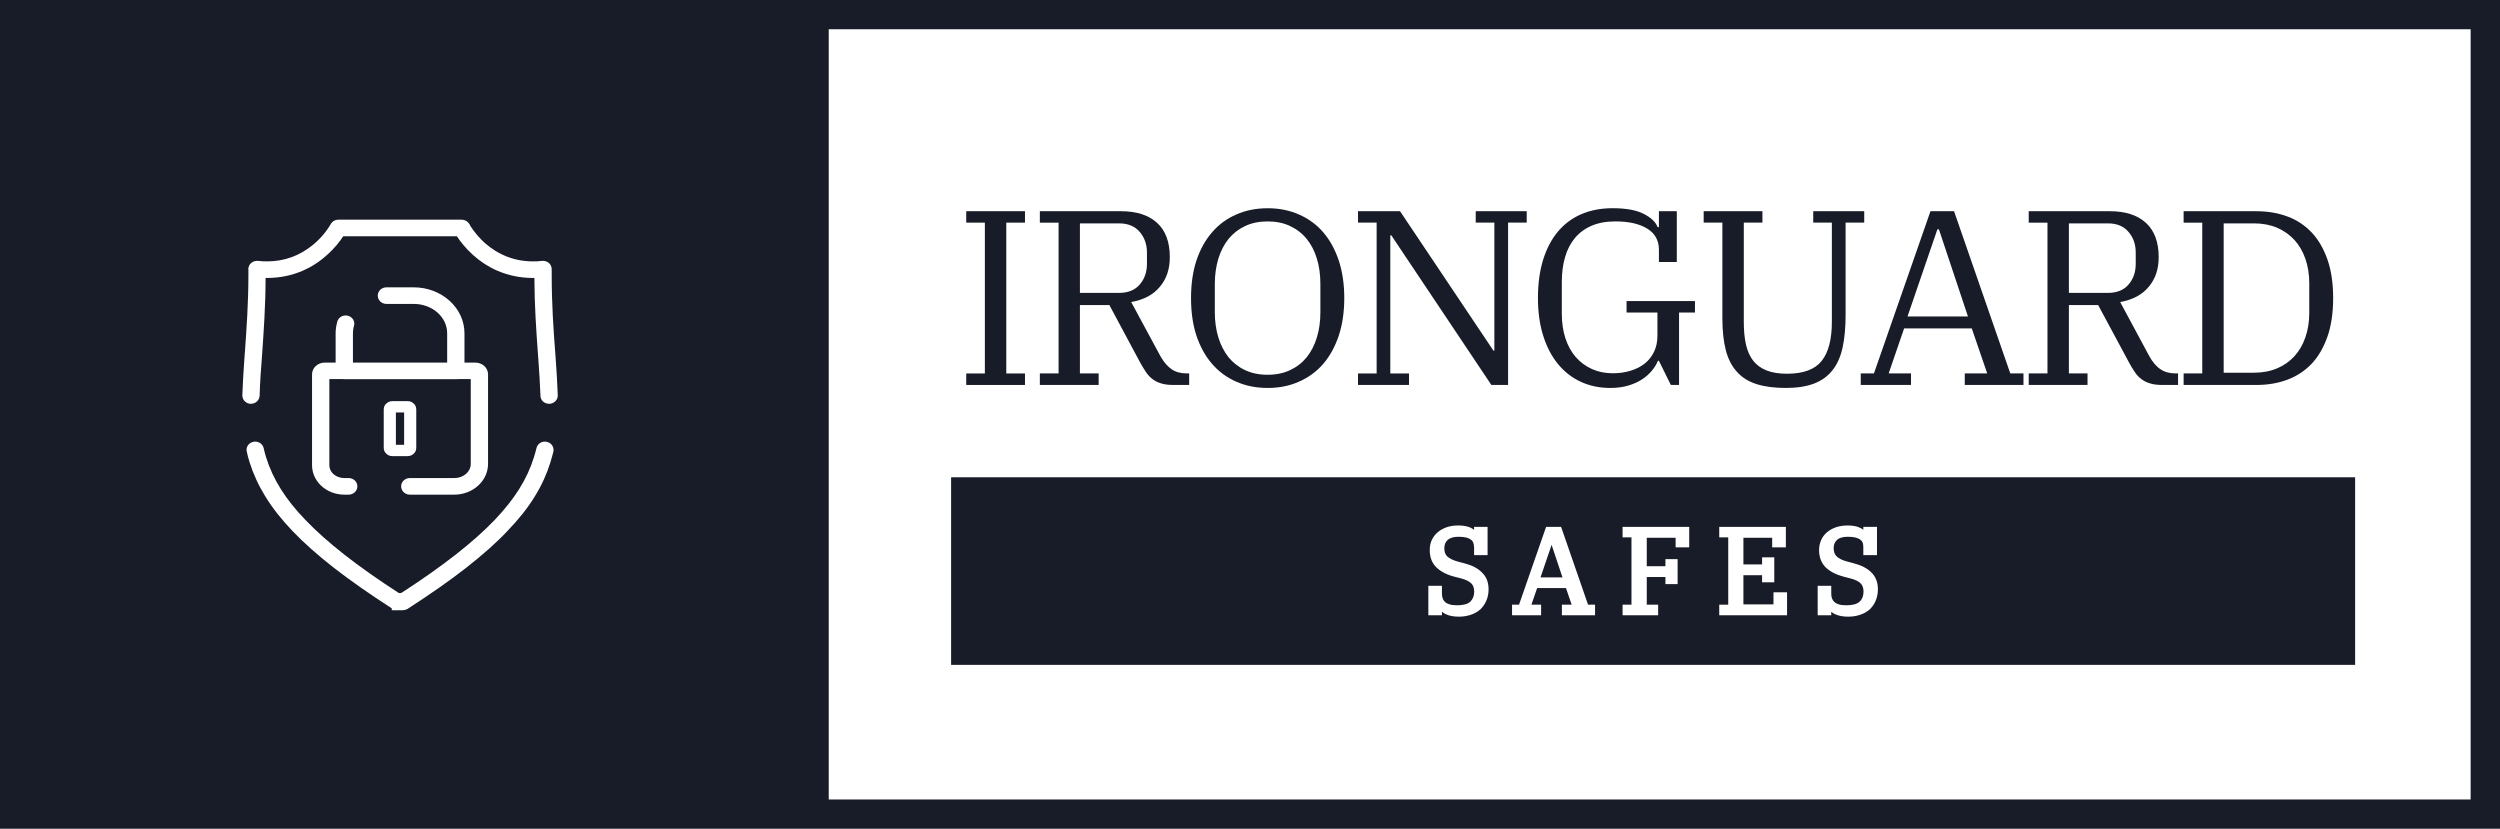
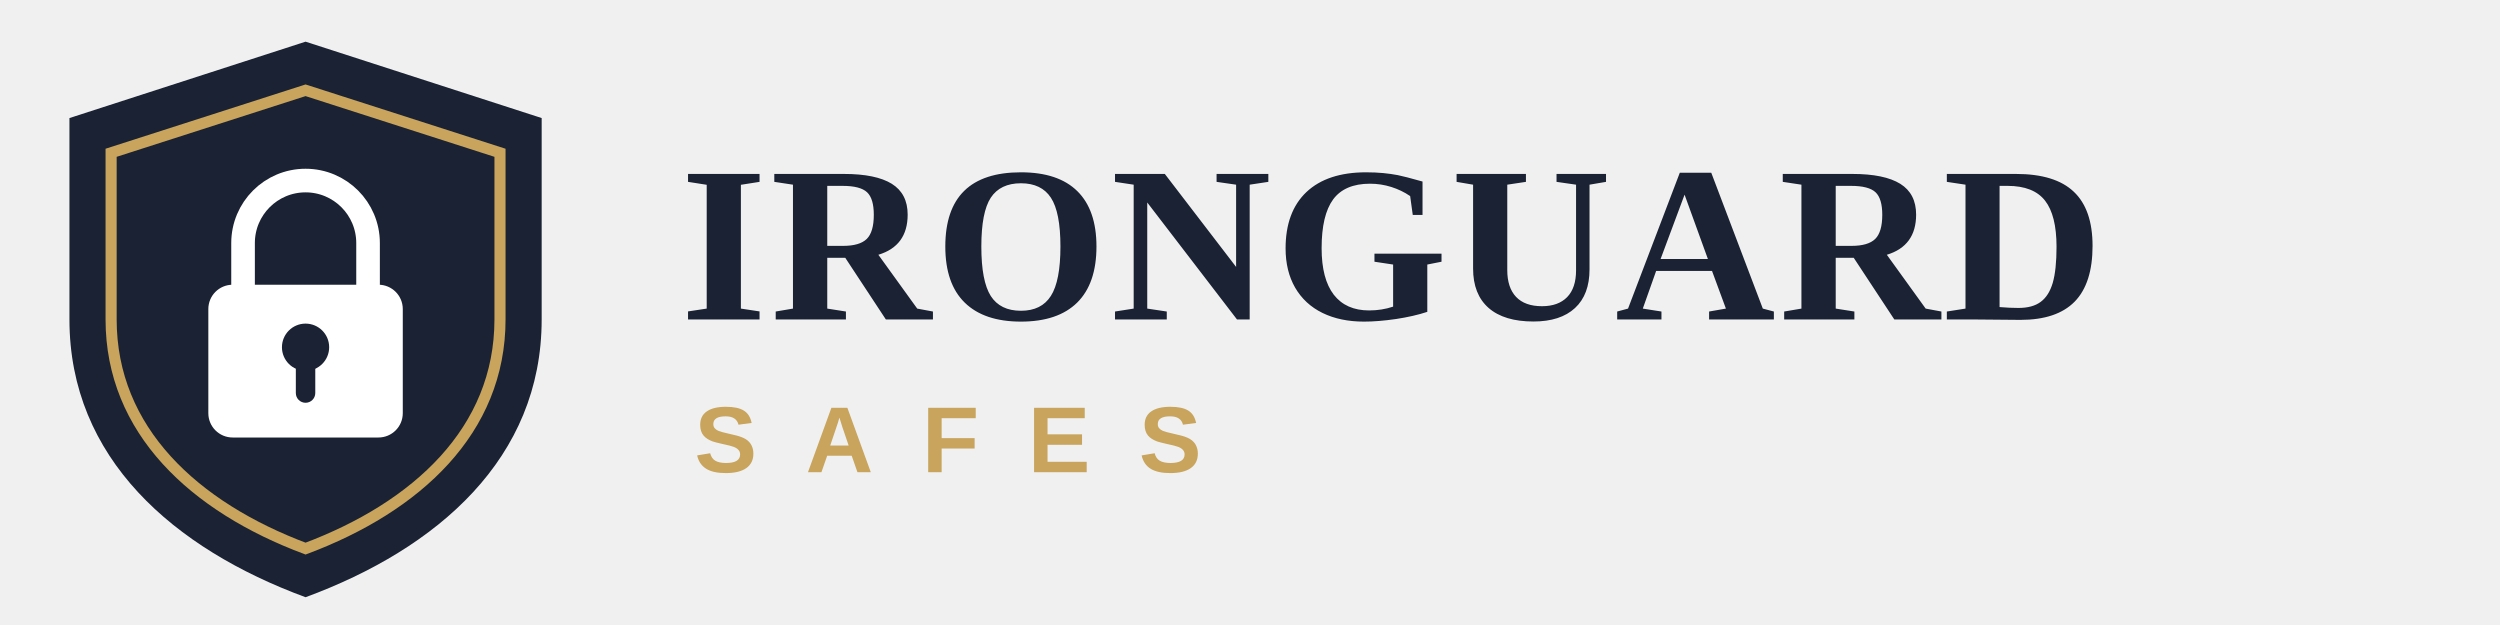
- <svg xmlns="http://www.w3.org/2000/svg" viewBox="0 0 720 238.684" role="img" aria-label="Ironguard Safes">
-   <path fill="#ffffff" d="M0 238.684 L720 238.684 L720 0.009 L0 0.009 Z" />
-   <path fill="#181c28" d="M0 238.675 L720 238.675 L720 0 L0 0 Z M0 0 M238.675 8.424 L711.546 8.424 L711.546 230.252 L238.675 230.252 Z" />
-   <path fill="#181c28" d="M678.278 191.479 L273.921 191.479 L273.921 137.457 L678.278 137.457 Z" />
-   <path fill="#ffffff" d="M428.709 169.689 C428.709 170.811 428.536 171.846 428.134 172.825 C427.788 173.745 427.242 174.579 426.465 175.385 C425.689 176.104 424.797 176.65 423.761 176.995 C422.668 177.398 421.46 177.6 420.166 177.6 C418.641 177.6 417.375 177.369 416.311 176.852 C415.908 176.65 415.563 176.449 415.276 176.19 L415.276 177.197 L411.363 177.197 L411.363 168.711 L415.276 168.711 L415.276 171.012 C415.276 171.501 415.362 171.961 415.506 172.364 C415.621 172.738 415.851 173.055 416.167 173.371 C416.484 173.659 416.915 173.889 417.49 174.061 C418.008 174.234 418.727 174.32 419.648 174.32 C421.46 174.32 422.726 173.975 423.474 173.256 C424.193 172.537 424.567 171.587 424.567 170.379 C424.567 169.373 424.308 168.596 423.733 168.021 C423.157 167.445 422.179 166.956 420.913 166.611 L419.015 166.122 C416.8 165.576 415.045 164.684 413.751 163.476 C412.428 162.239 411.766 160.513 411.766 158.413 C411.766 157.291 411.967 156.342 412.37 155.479 C412.802 154.587 413.377 153.868 414.125 153.235 C414.844 152.631 415.736 152.142 416.771 151.797 C417.749 151.48 418.842 151.337 420.051 151.337 C421.489 151.337 422.64 151.567 423.589 151.998 C423.934 152.171 424.25 152.372 424.538 152.602 L424.538 151.739 L428.421 151.739 L428.421 159.88 L424.538 159.88 L424.538 157.579 C424.538 157.176 424.452 156.745 424.279 156.227 C424.193 155.968 423.991 155.709 423.675 155.45 C423.33 155.191 422.87 154.961 422.323 154.817 C421.719 154.673 420.971 154.587 420.051 154.587 C418.67 154.587 417.606 154.903 416.944 155.479 C416.282 156.112 415.966 156.86 415.966 157.866 C415.966 158.931 416.225 159.679 416.8 160.254 C417.462 160.858 418.526 161.376 419.907 161.75 L421.661 162.21 C423.905 162.785 425.602 163.648 426.782 164.856 C428.076 166.065 428.709 167.704 428.709 169.689" />
-   <path fill="#ffffff" d="M443.668 166.294 L446.861 156.916 L449.996 166.294 Z M457.36 174.147 L449.766 152.228 L449.594 151.739 L445.279 151.739 L445.106 152.228 L437.483 174.147 L435.47 174.147 L435.47 177.196 L443.841 177.196 L443.841 174.147 L441.05 174.147 L442.69 169.372 L451.003 169.372 L452.643 174.147 L449.824 174.147 L449.824 177.196 L459.374 177.196 L459.374 174.147 Z" />
-   <path fill="#ffffff" d="M468.023 151.739 L467.304 151.739 L467.304 152.458 L467.304 154.04 L467.304 154.759 L468.023 154.759 L469.864 154.759 L469.864 174.147 L468.023 174.147 L467.304 174.147 L467.304 174.866 L467.304 176.477 L467.304 177.196 L468.023 177.196 L476.825 177.196 L477.544 177.196 L477.544 176.477 L477.544 174.866 L477.544 174.147 L476.825 174.147 L474.265 174.147 L474.265 166.179 L479.644 166.179 L479.644 167.502 L479.644 168.222 L480.363 168.222 L482.434 168.222 L483.153 168.222 L483.153 167.502 L483.153 161.749 L483.153 161.03 L482.434 161.03 L480.363 161.03 L479.644 161.03 L479.644 161.749 L479.644 163.073 L474.265 163.073 L474.265 154.874 L482.578 154.874 L482.578 156.917 L482.578 157.636 L483.297 157.636 L485.771 157.636 L486.49 157.636 L486.49 156.917 L486.49 152.458 L486.49 151.739 L485.771 151.739 Z" />
-   <path fill="#ffffff" d="M511.481 170.581 L510.762 170.581 L510.762 171.299 L510.762 174.061 L502.103 174.061 L502.103 165.661 L507.483 165.661 L507.483 166.984 L507.483 167.704 L508.202 167.704 L510.272 167.704 L510.992 167.704 L510.992 166.984 L510.992 161.231 L510.992 160.512 L510.272 160.512 L508.202 160.512 L507.483 160.512 L507.483 161.231 L507.483 162.555 L502.103 162.555 L502.103 154.875 L510.387 154.875 L510.387 156.916 L510.387 157.637 L511.106 157.637 L513.61 157.637 L514.328 157.637 L514.328 156.916 L514.328 152.459 L514.328 151.739 L513.61 151.739 L495.861 151.739 L495.142 151.739 L495.142 152.459 L495.142 154.041 L495.142 154.76 L495.861 154.76 L497.731 154.76 L497.731 174.148 L495.861 174.148 L495.142 174.148 L495.142 174.867 L495.142 176.477 L495.142 177.197 L495.861 177.197 L513.955 177.197 L514.673 177.197 L514.673 176.477 L514.673 171.299 L514.673 170.581 L513.955 170.581 Z" />
-   <path fill="#ffffff" d="M538.95 164.859 C537.757 163.667 536.07 162.796 533.797 162.204 L532.075 161.745 C530.667 161.387 529.623 160.885 528.964 160.253 C528.381 159.669 528.092 158.885 528.092 157.866 C528.092 156.864 528.403 156.108 529.071 155.488 C529.716 154.89 530.762 154.587 532.177 154.587 C533.093 154.587 533.833 154.664 534.44 154.823 C534.991 154.966 535.458 155.18 535.789 155.44 C536.123 155.686 536.328 155.947 536.451 156.278 C536.576 156.63 536.636 157.048 536.636 157.579 L536.636 159.161 L536.636 159.88 L537.355 159.88 L539.858 159.88 L540.577 159.88 L540.577 159.161 L540.577 152.458 L540.577 151.739 L539.858 151.739 L537.355 151.739 L536.636 151.739 L536.636 152.458 L536.636 152.578 C536.361 152.365 536.054 152.177 535.711 152.012 C534.783 151.564 533.594 151.337 532.177 151.337 C530.978 151.337 529.87 151.493 528.885 151.801 C527.851 152.156 526.972 152.634 526.254 153.227 C525.494 153.855 524.923 154.595 524.506 155.492 C524.097 156.412 523.893 157.391 523.893 158.413 C523.893 160.495 524.556 162.197 525.865 163.473 C527.158 164.672 528.927 165.561 531.135 166.128 L533.033 166.617 C534.325 166.953 535.289 167.432 535.897 168.04 C536.422 168.588 536.693 169.379 536.693 170.379 C536.693 171.603 536.325 172.568 535.598 173.248 C534.86 173.962 533.576 174.32 531.774 174.32 C530.863 174.32 530.171 174.239 529.596 174.064 C529.049 173.897 528.623 173.668 528.294 173.362 C527.975 173.066 527.755 172.736 527.62 172.355 C527.477 171.951 527.402 171.487 527.402 171.012 L527.402 169.43 L527.402 168.711 L526.683 168.711 L524.209 168.711 L523.49 168.711 L523.49 169.43 L523.49 176.478 L523.49 177.197 L524.209 177.197 L526.683 177.197 L527.402 177.197 L527.402 176.478 L527.402 176.194 C527.703 176.44 528.044 176.662 528.424 176.858 C529.496 177.361 530.753 177.599 532.292 177.599 C533.578 177.599 534.748 177.407 535.868 177.012 C536.954 176.629 537.873 176.082 538.6 175.386 C539.348 174.639 539.89 173.805 540.269 172.825 C540.65 171.84 540.836 170.815 540.836 169.689 C540.836 167.703 540.201 166.078 538.95 164.859" />
-   <path fill="#181c28" d="M278.274 110.868 L278.274 107.558 L283.64 107.558 L283.64 64.118 L278.274 64.118 L278.274 60.827 L295.196 60.827 L295.196 64.118 L289.81 64.118 L289.81 107.558 L295.196 107.558 L295.196 110.868 Z" />
-   <path fill="#181c28" d="M311.014 84.352 L311.014 64.331 L322.285 64.331 C324.865 64.331 326.852 65.162 328.247 66.793 C329.611 68.395 330.323 70.382 330.323 72.725 L330.323 76.017 C330.323 78.362 329.611 80.349 328.247 81.95 C326.852 83.552 324.865 84.352 322.285 84.352 Z M341.86 107.546 C340.081 107.546 338.598 107.16 337.411 106.331 C336.225 105.529 335.157 104.254 334.179 102.534 L325.785 86.992 C329.433 86.339 332.191 84.856 334.06 82.572 C335.958 80.319 336.907 77.471 336.907 74.09 C336.907 69.701 335.691 66.379 333.2 64.153 C330.768 61.929 327.297 60.831 322.848 60.831 L299.476 60.831 L299.476 64.124 L304.874 64.124 L304.874 107.546 L299.476 107.546 L299.476 110.868 L316.412 110.868 L316.412 107.546 L311.014 107.546 L311.014 87.852 L319.497 87.852 L328.365 104.403 C328.958 105.47 329.522 106.389 330.056 107.19 C330.619 108.022 331.242 108.673 331.954 109.207 C332.666 109.742 333.496 110.156 334.416 110.423 C335.365 110.72 336.522 110.868 337.916 110.868 L342.483 110.868 L342.483 107.546 Z" />
-   <path fill="#181c28" d="M380.27 89.928 C380.27 92.568 379.944 94.97 379.262 97.165 C378.609 99.36 377.63 101.258 376.325 102.89 C375.05 104.462 373.448 105.707 371.55 106.597 C369.681 107.487 367.516 107.932 365.084 107.932 C362.622 107.932 360.487 107.487 358.588 106.597 C356.69 105.707 355.118 104.462 353.813 102.89 C352.538 101.258 351.559 99.36 350.877 97.165 C350.224 94.97 349.868 92.568 349.868 89.928 L349.868 81.771 C349.868 79.132 350.224 76.7 350.877 74.505 C351.559 72.31 352.538 70.412 353.813 68.81 C355.118 67.238 356.69 65.992 358.588 65.102 C360.487 64.213 362.622 63.768 365.084 63.768 C367.516 63.768 369.681 64.213 371.55 65.102 C373.448 65.992 375.05 67.238 376.325 68.81 C377.63 70.412 378.609 72.31 379.262 74.505 C379.944 76.7 380.27 79.132 380.27 81.771 Z M385.579 75.069 C384.511 71.865 383.028 69.166 381.101 66.912 C379.173 64.658 376.829 62.968 374.101 61.781 C371.402 60.565 368.376 59.971 365.084 59.971 C361.792 59.971 358.766 60.565 356.038 61.781 C353.309 62.968 350.995 64.658 349.067 66.912 C347.11 69.166 345.627 71.865 344.559 75.069 C343.521 78.242 343.017 81.831 343.017 85.835 C343.017 89.869 343.521 93.458 344.559 96.631 C345.627 99.805 347.11 102.534 349.067 104.788 C350.995 107.012 353.309 108.733 356.038 109.919 C358.766 111.135 361.792 111.728 365.084 111.728 C368.376 111.728 371.402 111.135 374.101 109.919 C376.829 108.733 379.173 107.012 381.101 104.788 C383.028 102.534 384.511 99.805 385.579 96.631 C386.617 93.458 387.151 89.869 387.151 85.835 C387.151 81.831 386.617 78.242 385.579 75.069" />
-   <path fill="#181c28" d="M391.105 110.868 L391.105 107.558 L396.471 107.558 L396.471 64.118 L391.105 64.118 L391.105 60.827 L403.209 60.827 L430.099 100.977 L430.374 100.977 L430.374 64.118 L425.007 64.118 L425.007 60.827 L439.696 60.827 L439.696 64.118 L434.33 64.118 L434.33 110.868 L429.512 110.868 L400.702 67.78 L400.408 67.78 L400.408 107.558 L405.794 107.558 L405.794 110.868 Z" />
-   <path fill="#181c28" d="M463.786 111.729 L463.786 111.729 C460.626 111.729 457.767 111.128 455.209 109.927 C452.662 108.739 450.481 107.029 448.666 104.796 C446.851 102.576 445.442 99.867 444.436 96.668 C443.43 93.469 442.928 89.859 442.928 85.837 C442.928 81.685 443.43 77.996 444.436 74.771 C445.442 71.546 446.871 68.837 448.726 66.643 C450.592 64.437 452.851 62.772 455.501 61.649 C458.152 60.526 461.13 59.965 464.433 59.965 C468.298 59.965 471.281 60.507 473.383 61.59 C475.486 62.661 476.823 63.934 477.399 65.41 L477.77 65.41 L477.77 60.827 L482.921 60.827 L482.921 75.457 L477.77 75.457 L477.77 71.932 C477.77 69.255 476.647 67.225 474.401 65.84 C472.155 64.456 469.094 63.764 465.216 63.764 C462.591 63.764 460.313 64.182 458.38 65.018 C456.435 65.854 454.829 67.035 453.562 68.563 C452.296 70.091 451.356 71.918 450.743 74.047 C450.115 76.175 449.803 78.558 449.803 81.195 L449.803 90.361 C449.803 92.947 450.149 95.303 450.84 97.432 C451.532 99.547 452.524 101.349 453.817 102.837 C455.111 104.313 456.663 105.462 458.478 106.284 C460.293 107.094 462.298 107.499 464.491 107.499 C466.32 107.499 468.017 107.257 469.584 106.774 C471.163 106.304 472.529 105.612 473.678 104.698 C474.827 103.784 475.721 102.661 476.361 101.329 C477.013 99.984 477.339 98.431 477.339 96.668 L477.339 90.009 L468.447 90.009 L468.447 86.699 L488.15 86.699 L488.15 90.009 L483.567 90.009 L483.567 110.867 L481.197 110.867 L477.77 103.914 L477.476 103.914 C477.099 104.868 476.524 105.808 475.753 106.735 C474.995 107.675 474.055 108.51 472.933 109.242 C471.81 109.986 470.478 110.587 468.938 111.044 C467.409 111.5 465.692 111.729 463.786 111.729" />
-   <path fill="#181c28" d="M514.317 111.729 L514.317 111.729 C511.066 111.729 508.285 111.37 505.974 110.652 C503.649 109.934 501.75 108.759 500.274 107.126 C498.786 105.507 497.709 103.431 497.043 100.898 C496.377 98.365 496.044 95.258 496.044 91.576 L496.044 64.117 L490.658 64.117 L490.658 60.827 L507.58 60.827 L507.58 64.117 L502.213 64.117 L502.213 92.731 C502.213 95.264 502.429 97.458 502.86 99.312 C503.29 101.179 503.995 102.726 504.975 103.954 C505.954 105.168 507.227 106.082 508.794 106.696 C510.374 107.322 512.332 107.636 514.67 107.636 C519.357 107.636 522.68 106.408 524.638 103.954 C526.597 101.486 527.576 97.745 527.576 92.731 L527.576 64.117 L522.21 64.117 L522.21 60.827 L536.899 60.827 L536.899 64.117 L531.533 64.117 L531.533 90.655 C531.533 94.285 531.245 97.425 530.671 100.076 C530.096 102.726 529.124 104.913 527.753 106.637 C526.395 108.36 524.619 109.64 522.425 110.476 C520.219 111.311 517.516 111.729 514.317 111.729" />
-   <path fill="#181c28" d="M549.362 91.145 L557.964 66.052 L558.409 66.052 L566.772 91.145 Z M578.963 107.547 L562.768 60.832 L555.976 60.832 L539.693 107.547 L535.896 107.547 L535.896 110.869 L550.371 110.869 L550.371 107.547 L543.934 107.547 L548.383 94.586 L567.87 94.586 L572.319 107.547 L565.853 107.547 L565.853 110.869 L582.76 110.869 L582.76 107.547 Z" />
-   <path fill="#181c28" d="M595.84 84.352 L595.84 64.331 L607.081 64.331 C609.662 64.331 611.649 65.162 613.013 66.793 C614.407 68.395 615.089 70.382 615.089 72.725 L615.089 76.017 C615.089 78.362 614.407 80.349 613.013 81.95 C611.649 83.552 609.662 84.352 607.081 84.352 Z M626.627 107.546 C624.877 107.546 623.394 107.16 622.208 106.331 C620.992 105.529 619.924 104.254 618.975 102.534 L610.611 86.992 C614.229 86.339 616.988 84.856 618.856 82.572 C620.755 80.319 621.704 77.471 621.704 74.09 C621.704 69.701 620.458 66.379 617.996 64.153 C615.534 61.929 612.094 60.831 607.645 60.831 L584.273 60.831 L584.273 64.124 L589.671 64.124 L589.671 107.546 L584.273 107.546 L584.273 110.868 L601.208 110.868 L601.208 107.546 L595.84 107.546 L595.84 87.852 L604.264 87.852 L613.162 104.403 C613.725 105.47 614.289 106.389 614.852 107.19 C615.386 108.022 616.039 108.673 616.75 109.207 C617.462 109.742 618.293 110.156 619.242 110.423 C620.161 110.72 621.318 110.868 622.712 110.868 L627.28 110.868 L627.28 107.546 Z" />
-   <path fill="#181c28" d="M665.067 90.136 C665.067 92.746 664.681 95.089 663.94 97.165 C663.228 99.271 662.16 101.081 660.796 102.593 C659.432 104.076 657.771 105.263 655.783 106.093 C653.796 106.924 651.601 107.339 649.169 107.339 L640.419 107.339 L640.419 64.332 L649.169 64.332 C651.601 64.332 653.796 64.747 655.783 65.577 C657.771 66.438 659.432 67.624 660.796 69.107 C662.16 70.62 663.228 72.429 663.94 74.505 C664.681 76.611 665.067 78.954 665.067 81.535 Z M670.346 74.861 C669.249 71.717 667.766 69.107 665.838 67.031 C663.881 64.955 661.567 63.383 658.838 62.374 C656.11 61.336 653.084 60.832 649.822 60.832 L628.882 60.832 L628.882 64.124 L634.25 64.124 L634.25 107.546 L628.882 107.546 L628.882 110.868 L649.822 110.868 C653.084 110.868 656.11 110.364 658.838 109.326 C661.567 108.288 663.881 106.746 665.838 104.67 C667.766 102.593 669.249 99.983 670.346 96.839 C671.414 93.725 671.948 90.047 671.948 85.835 C671.948 81.624 671.414 77.975 670.346 74.861" />
-   <path fill="#ffffff" d="M157.525 127.271 C157.228 127.182 157.021 127.182 156.932 127.182 C155.745 127.182 154.737 127.983 154.5 129.08 C154.292 129.94 154.055 130.83 153.758 131.72 C151.801 138.008 148.212 143.732 142.458 149.753 C136.288 156.19 127.509 163.041 115.615 170.753 L115.497 170.753 L115.259 170.812 L115.2 170.812 C115.052 170.783 114.933 170.783 114.874 170.783 L114.844 170.783 C102.921 163.071 94.141 156.19 87.972 149.753 C82.188 143.762 78.599 138.008 76.642 131.72 C76.375 130.86 76.138 129.97 75.93 129.051 C75.693 127.983 74.684 127.182 73.498 127.182 C73.379 127.182 73.142 127.182 72.875 127.271 C71.777 127.538 71.006 128.457 71.006 129.555 C71.006 129.644 71.006 129.881 71.095 130.148 C71.273 131.038 71.511 131.957 71.866 133.084 C72.964 136.555 74.447 139.788 76.404 142.961 C78.481 146.342 81.061 149.605 84.294 152.986 C87.527 156.368 91.442 159.838 96.218 163.575 C101.052 167.312 106.48 171.109 112.827 175.202 L112.827 175.736 L114.31 175.765 C114.458 175.765 114.577 175.765 114.696 175.736 L115.052 175.765 L115.615 175.765 L115.704 175.736 L116.09 175.736 C116.535 175.706 116.92 175.587 117.246 175.439 L117.336 175.38 L117.395 175.35 C124.217 170.931 129.556 167.194 134.182 163.575 C139.076 159.749 142.991 156.279 146.106 152.957 C149.368 149.575 151.979 146.313 154.025 142.961 C156.042 139.699 157.495 136.466 158.533 133.114 L158.593 132.877 C158.889 131.928 159.127 131.008 159.364 130.118 L159.394 129.94 L159.394 129.881 C159.423 129.792 159.423 129.673 159.423 129.555 C159.423 128.457 158.622 127.508 157.525 127.271" />
-   <path fill="#ffffff" d="M114.014 118.789 L116.387 118.789 L116.387 128.102 L114.014 128.102 Z M114.014 128.102 M119.056 130.742 C119.59 130.327 119.886 129.704 119.886 128.992 L119.886 117.899 C119.886 117.217 119.59 116.564 119.056 116.149 C118.7 115.793 118.077 115.526 117.395 115.526 L113.005 115.526 C112.323 115.526 111.7 115.793 111.255 116.238 C110.81 116.564 110.514 117.217 110.514 117.899 L110.514 128.992 C110.514 129.674 110.81 130.327 111.344 130.742 C111.7 131.098 112.323 131.365 113.005 131.365 L117.395 131.365 C118.018 131.365 118.641 131.127 119.056 130.742" />
-   <path fill="#ffffff" d="M101.942 93.874 C102.12 93.281 102.061 92.628 101.734 92.065 C101.408 91.501 100.845 91.086 100.192 90.938 C99.925 90.849 99.688 90.849 99.54 90.849 C98.442 90.849 97.493 91.531 97.167 92.539 C96.84 93.667 96.662 94.823 96.662 95.98 L96.662 104.433 L93.489 104.433 C91.502 104.433 89.87 105.946 89.87 107.814 L89.87 133.975 C89.87 138.661 94.023 142.457 99.154 142.457 L100.429 142.457 C101.794 142.457 102.921 141.39 102.921 140.055 C102.921 138.75 101.794 137.682 100.429 137.682 L99.154 137.682 C97.967 137.682 96.87 137.267 96.04 136.555 C95.268 135.843 94.853 134.953 94.853 133.975 L94.853 109.179 L98.768 109.179 L99.154 109.208 L131.899 109.208 L131.928 109.179 L135.576 109.179 L135.576 133.648 C135.576 134.686 135.102 135.665 134.271 136.436 C133.352 137.237 132.166 137.682 130.861 137.682 L118.018 137.682 C116.653 137.682 115.526 138.75 115.526 140.055 C115.526 141.39 116.653 142.457 118.018 142.457 L130.861 142.457 C136.17 142.457 140.53 138.513 140.559 133.648 L140.559 107.814 C140.559 105.946 138.928 104.433 136.911 104.433 L133.767 104.433 L133.767 95.98 C133.767 88.683 127.212 82.751 119.145 82.751 L111.285 82.751 C109.921 82.751 108.793 83.819 108.793 85.124 C108.793 86.459 109.921 87.527 111.285 87.527 L119.145 87.527 C121.725 87.527 124.187 88.417 126.026 90.048 C127.806 91.649 128.784 93.755 128.784 95.98 L128.784 104.433 L101.645 104.433 L101.645 95.98 C101.645 95.268 101.734 94.527 101.942 93.874" />
-   <path fill="#ffffff" d="M160.016 102.98 L159.927 101.794 C159.393 94.913 158.889 87.527 158.889 79.252 L158.889 77.502 C158.889 76.761 158.533 76.049 157.94 75.633 C157.495 75.307 156.961 75.129 156.398 75.129 L156.131 75.129 C155.36 75.248 154.529 75.278 153.491 75.278 C148.271 75.278 143.584 73.468 139.58 69.939 C138.364 68.812 137.237 67.566 136.199 66.142 C135.932 65.786 135.724 65.43 135.546 65.193 L135.428 65.015 C135.398 64.926 135.339 64.807 135.28 64.719 L135.25 64.6 L135.131 64.451 C134.657 63.71 133.856 63.265 132.966 63.265 L97.433 63.265 C96.573 63.265 95.802 63.68 95.357 64.363 L95.327 64.392 L95.149 64.719 C94.645 65.608 93.044 68.1 90.226 70.443 C86.37 73.646 81.891 75.278 76.938 75.278 C75.9 75.278 75.069 75.248 74.298 75.129 L74.031 75.129 C73.438 75.129 72.815 75.337 72.37 75.722 C71.896 76.078 71.51 76.79 71.51 77.502 C71.51 77.65 71.51 77.769 71.54 77.888 L71.54 79.193 C71.54 87.349 71.006 94.616 70.561 100.993 L70.502 101.734 L70.413 102.921 C70.146 106.747 69.908 110.365 69.79 113.836 C69.79 114.577 70.087 115.23 70.591 115.645 C70.947 116.031 71.599 116.297 72.252 116.297 C73.586 116.297 74.684 115.289 74.773 114.014 C74.862 110.395 75.129 106.658 75.485 102.12 C75.93 95.684 76.463 88.417 76.493 80.053 L76.938 80.053 C80.557 80.053 83.997 79.341 87.171 77.977 C89.692 76.879 92.065 75.366 94.2 73.409 C96.365 71.511 97.878 69.523 98.857 68.04 L131.572 68.04 C132.551 69.523 134.063 71.481 136.199 73.409 C138.334 75.337 140.707 76.879 143.258 77.977 C146.432 79.341 149.872 80.053 153.461 80.053 L153.906 80.053 C153.936 88.061 154.44 95.12 154.885 101.378 L154.944 102.15 L155.033 103.336 C155.3 107.103 155.537 110.662 155.656 113.984 C155.656 115.259 156.753 116.297 158.147 116.297 C158.77 116.297 159.364 116.06 159.838 115.645 C160.342 115.23 160.639 114.607 160.639 113.895 C160.52 110.395 160.283 106.806 160.016 102.98" />
+ <svg xmlns="http://www.w3.org/2000/svg" viewBox="0 0 360 90" role="img" aria-label="Ironguard Safes">
+   <g fill="none" fill-rule="evenodd">
+     <path d="M44 6 L78 17 V46 C78 66 63 79 44 86 C25 79 10 66 10 46 V17 Z" fill="#1a2233" />
+     <path d="M44 13 L72 22 V46 C72 62 60 73 44 79 C28 73 16 62 16 46 V22 Z" fill="none" stroke="#c8a45c" stroke-width="1.6" />
+     <path d="M35 41 V35 a9 9 0 0 1 18 0 V41" fill="none" stroke="#ffffff" stroke-width="3.4" stroke-linecap="round" />
+     <rect x="30" y="41" width="28" height="22" rx="3.5" fill="#ffffff" />
+     <circle cx="44" cy="50" r="3.4" fill="#1a2233" />
+     <rect x="42.6" y="51" width="2.8" height="7" rx="1.4" fill="#1a2233" />
+   </g>
+   <text x="98" y="46" font-family="Georgia, 'Times New Roman', serif" font-size="32" font-weight="700" fill="#1a2233" letter-spacing="0.5">IRONGUARD</text>
+   <text x="100" y="68" font-family="'Helvetica Neue', Arial, sans-serif" font-size="13.5" font-weight="600" fill="#c8a45c" letter-spacing="7">SAFES</text>
</svg>
